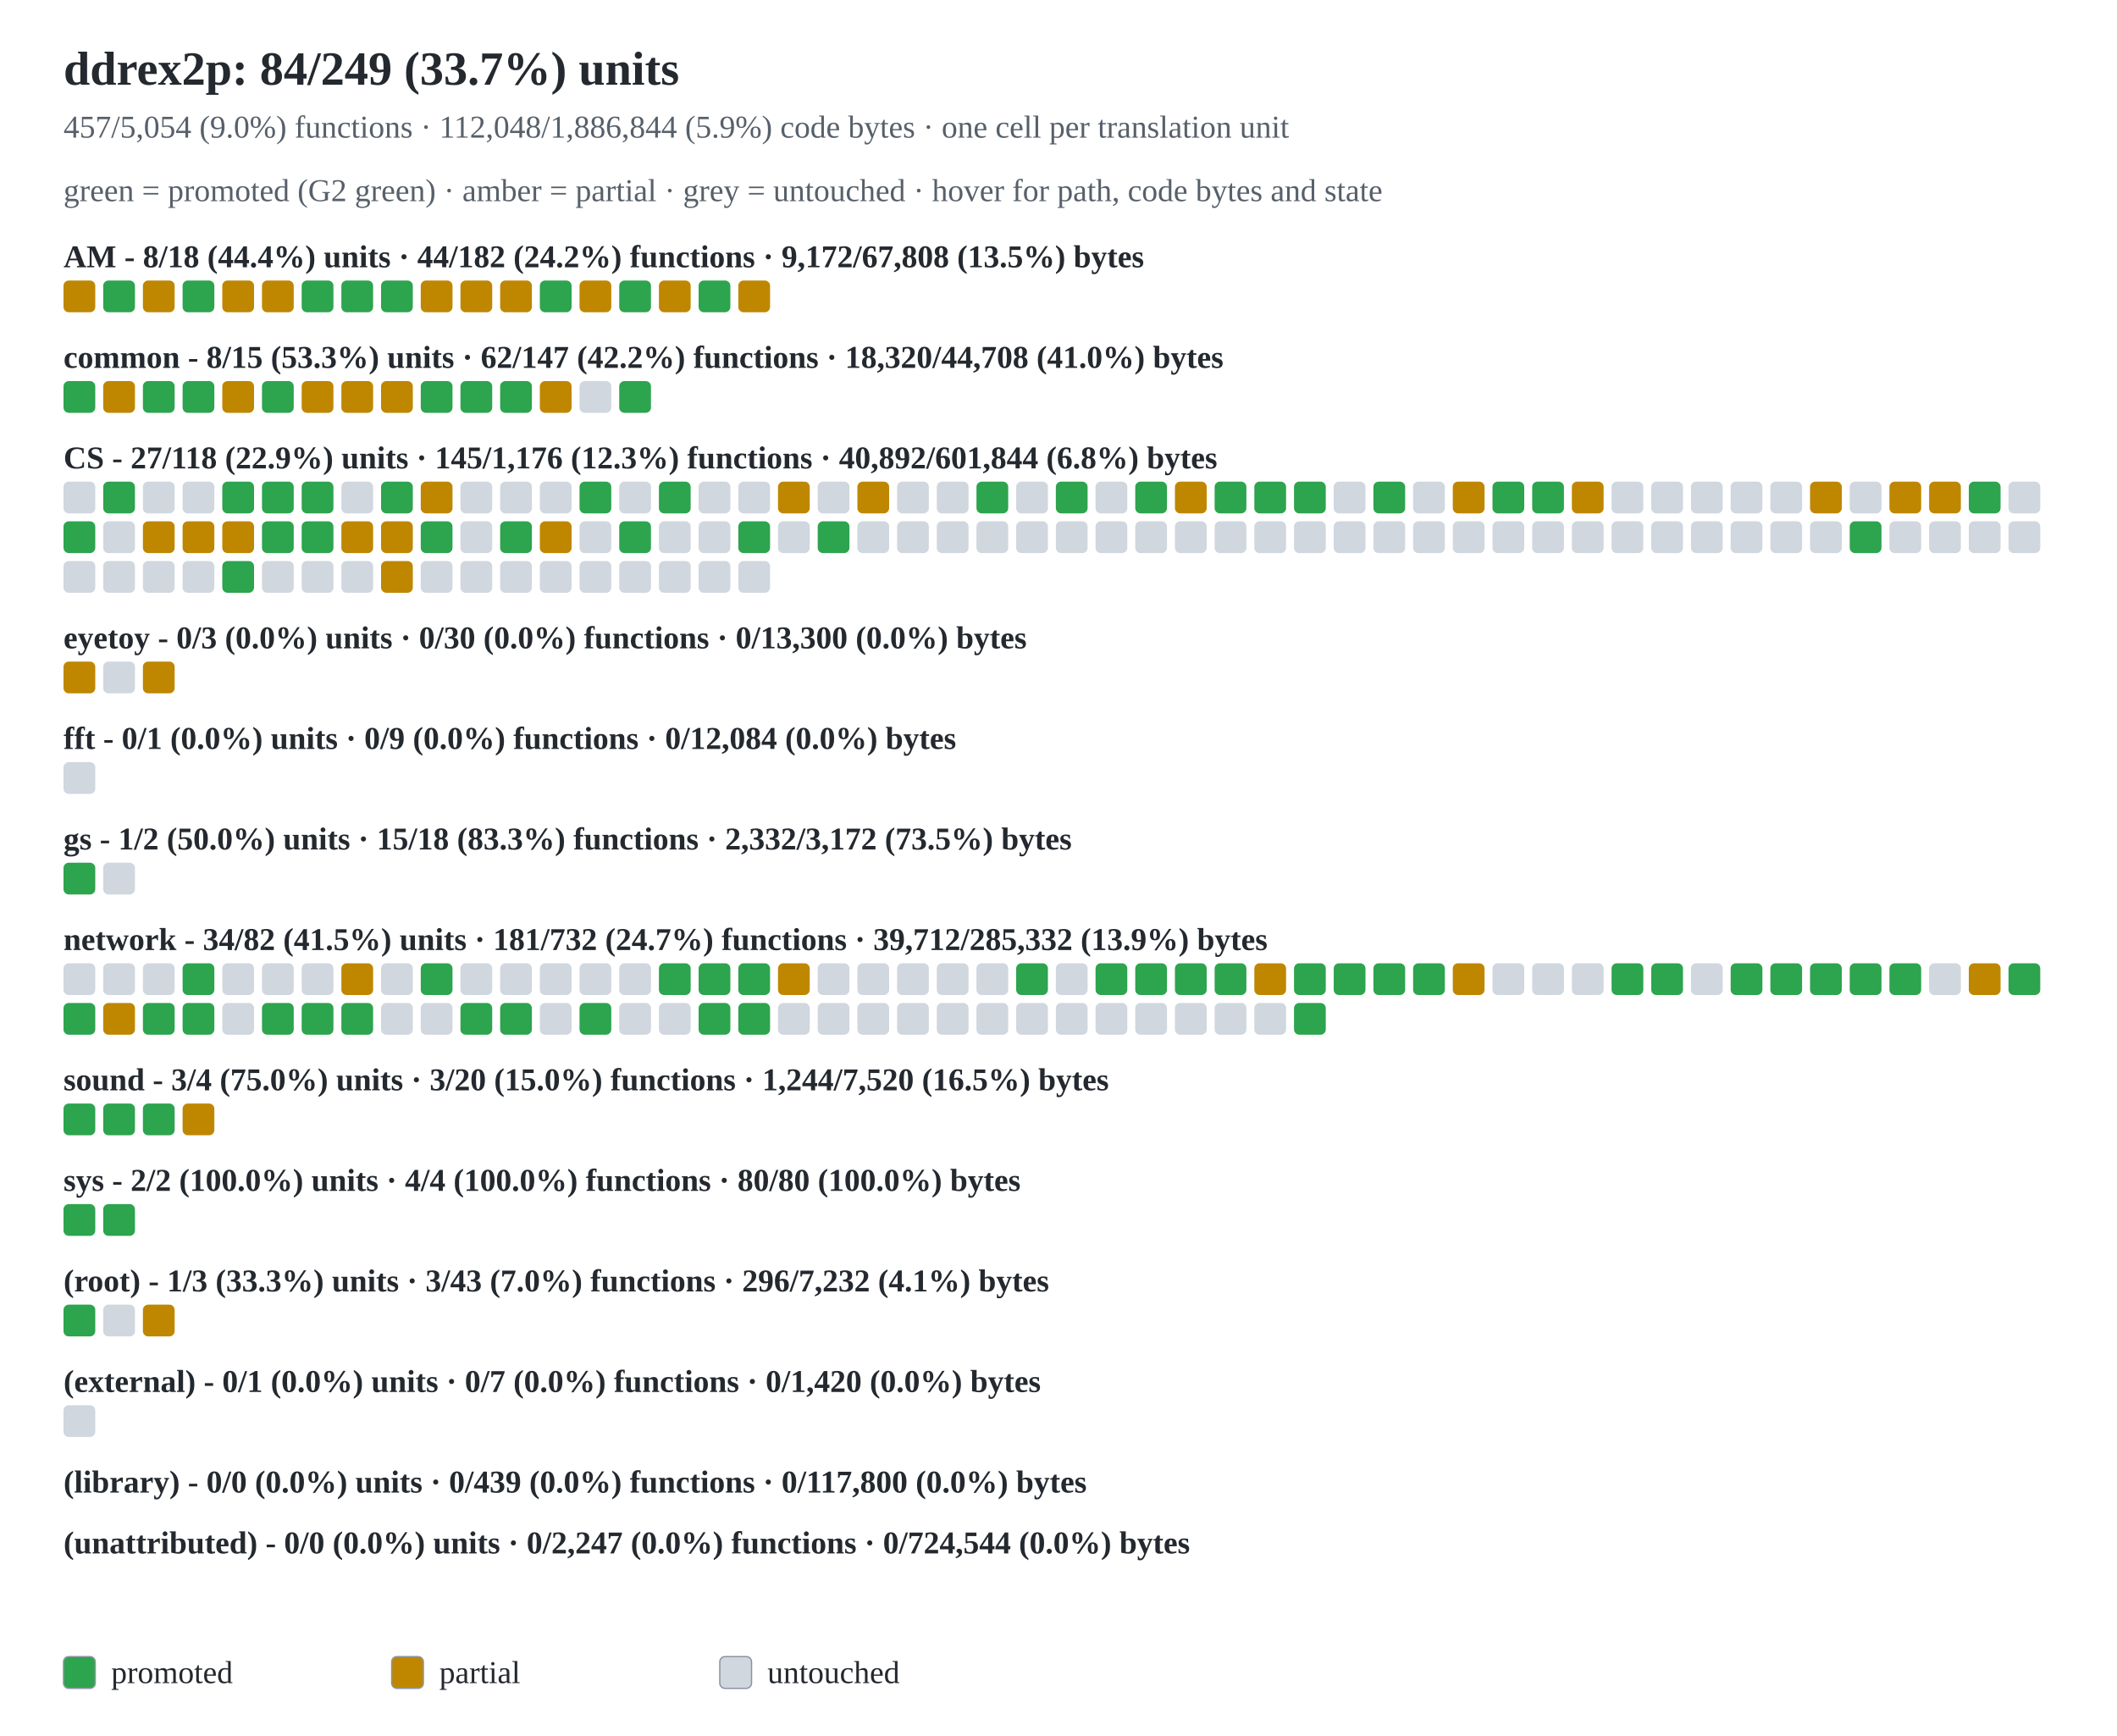
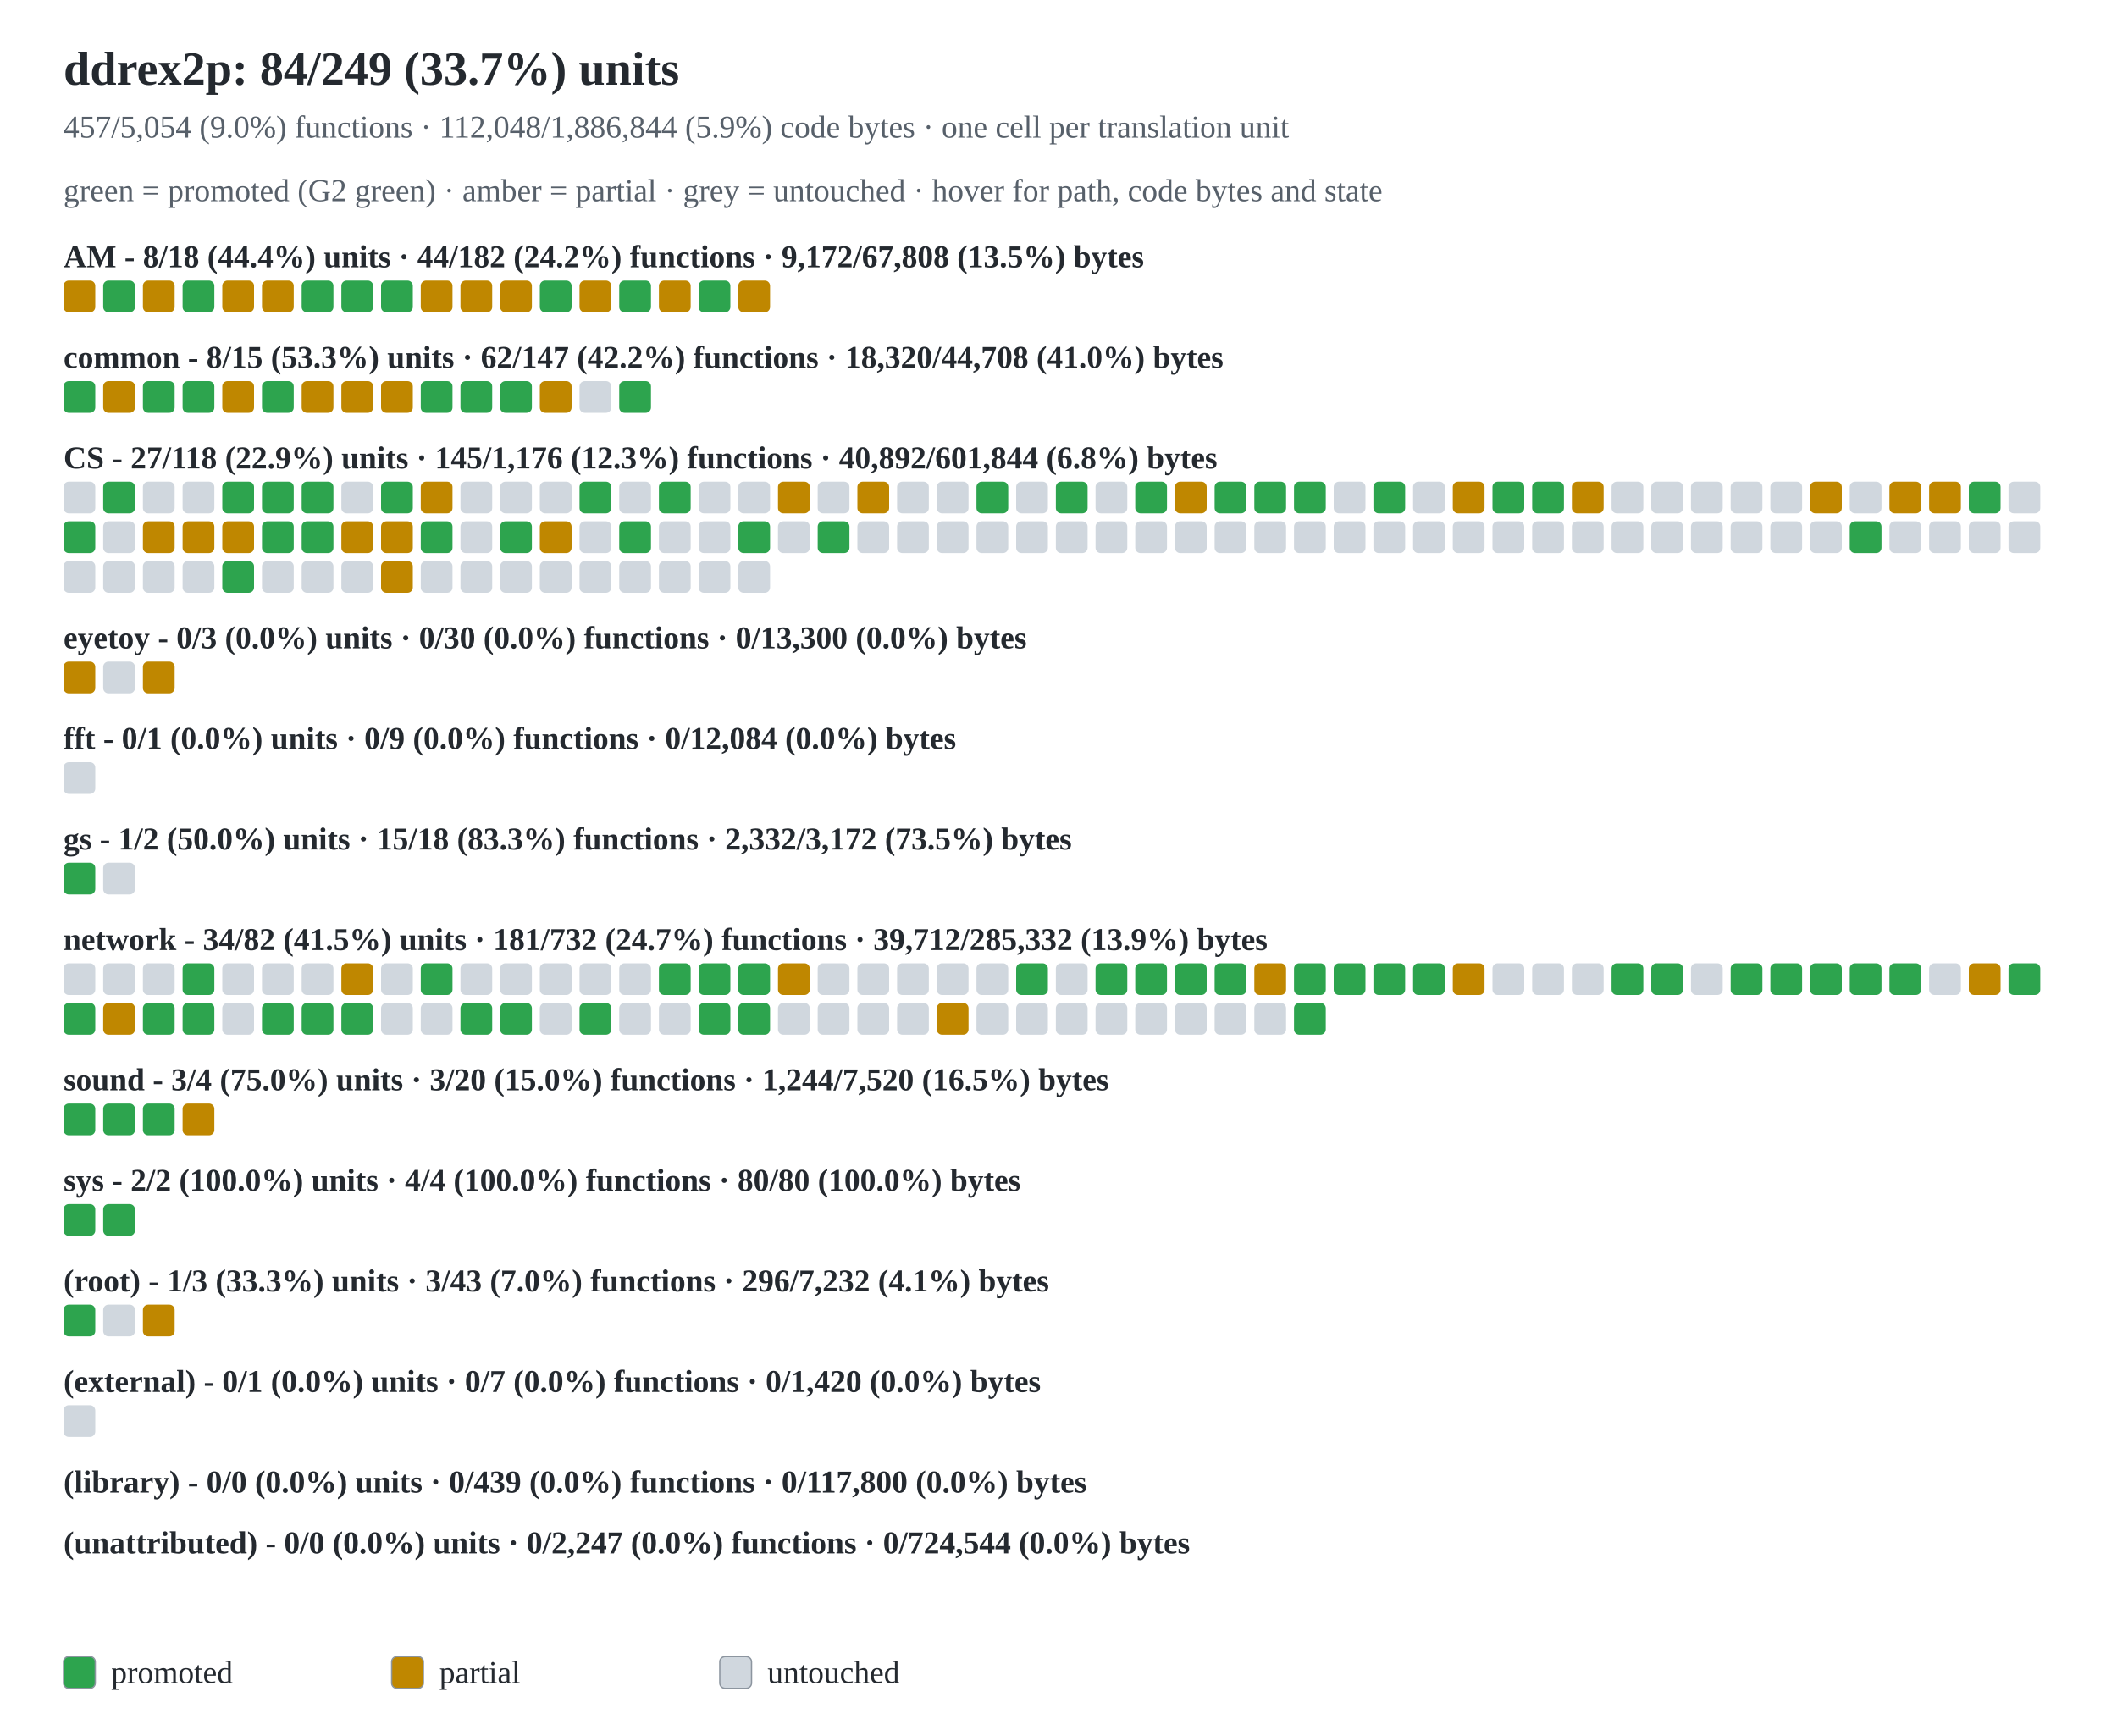
<svg xmlns="http://www.w3.org/2000/svg" width="800" height="656" viewBox="0 0 800 656" role="img" aria-label="ddrex2p translation unit heatmap">
  <rect width="800" height="656" fill="#ffffff" />
  <text x="24" y="32" font-size="18" font-weight="600" fill="#24292f">ddrex2p: 84/249 (33.7%) units</text>
  <text x="24" y="52" font-size="12" fill="#57606a">457/5,054 (9.0%) functions · 112,048/1,886,844 (5.9%) code bytes · one cell per translation unit</text>
  <text x="24" y="76" font-size="12" fill="#57606a">green = promoted (G2 green) · amber = partial · grey = untouched · hover for path, code bytes and state</text>
  <g class="module" data-module="AM">
    <text x="24" y="101" font-size="12" font-weight="600" fill="#24292f">AM - 8/18 (44.4%) units · 44/182 (24.2%) functions · 9,172/67,808 (13.5%) bytes</text>
    <rect class="cell" data-state="partial" x="24" y="106" width="12" height="12" rx="2" fill="#bf8700" />
    <rect class="cell" data-state="promoted" x="39" y="106" width="12" height="12" rx="2" fill="#2da44e" />
    <rect class="cell" data-state="partial" x="54" y="106" width="12" height="12" rx="2" fill="#bf8700" />
    <rect class="cell" data-state="promoted" x="69" y="106" width="12" height="12" rx="2" fill="#2da44e" />
    <rect class="cell" data-state="partial" x="84" y="106" width="12" height="12" rx="2" fill="#bf8700" />
    <rect class="cell" data-state="partial" x="99" y="106" width="12" height="12" rx="2" fill="#bf8700" />
    <rect class="cell" data-state="promoted" x="114" y="106" width="12" height="12" rx="2" fill="#2da44e" />
    <rect class="cell" data-state="promoted" x="129" y="106" width="12" height="12" rx="2" fill="#2da44e" />
    <rect class="cell" data-state="promoted" x="144" y="106" width="12" height="12" rx="2" fill="#2da44e" />
    <rect class="cell" data-state="partial" x="159" y="106" width="12" height="12" rx="2" fill="#bf8700" />
    <rect class="cell" data-state="partial" x="174" y="106" width="12" height="12" rx="2" fill="#bf8700" />
    <rect class="cell" data-state="partial" x="189" y="106" width="12" height="12" rx="2" fill="#bf8700" />
    <rect class="cell" data-state="promoted" x="204" y="106" width="12" height="12" rx="2" fill="#2da44e" />
    <rect class="cell" data-state="partial" x="219" y="106" width="12" height="12" rx="2" fill="#bf8700" />
    <rect class="cell" data-state="promoted" x="234" y="106" width="12" height="12" rx="2" fill="#2da44e" />
    <rect class="cell" data-state="partial" x="249" y="106" width="12" height="12" rx="2" fill="#bf8700" />
    <rect class="cell" data-state="promoted" x="264" y="106" width="12" height="12" rx="2" fill="#2da44e" />
    <rect class="cell" data-state="partial" x="279" y="106" width="12" height="12" rx="2" fill="#bf8700" />
  </g>
  <g class="module" data-module="common">
    <text x="24" y="139" font-size="12" font-weight="600" fill="#24292f">common - 8/15 (53.3%) units · 62/147 (42.2%) functions · 18,320/44,708 (41.0%) bytes</text>
    <rect class="cell" data-state="promoted" x="24" y="144" width="12" height="12" rx="2" fill="#2da44e" />
    <rect class="cell" data-state="partial" x="39" y="144" width="12" height="12" rx="2" fill="#bf8700" />
    <rect class="cell" data-state="promoted" x="54" y="144" width="12" height="12" rx="2" fill="#2da44e" />
    <rect class="cell" data-state="promoted" x="69" y="144" width="12" height="12" rx="2" fill="#2da44e" />
    <rect class="cell" data-state="partial" x="84" y="144" width="12" height="12" rx="2" fill="#bf8700" />
    <rect class="cell" data-state="promoted" x="99" y="144" width="12" height="12" rx="2" fill="#2da44e" />
    <rect class="cell" data-state="partial" x="114" y="144" width="12" height="12" rx="2" fill="#bf8700" />
    <rect class="cell" data-state="partial" x="129" y="144" width="12" height="12" rx="2" fill="#bf8700" />
    <rect class="cell" data-state="partial" x="144" y="144" width="12" height="12" rx="2" fill="#bf8700" />
    <rect class="cell" data-state="promoted" x="159" y="144" width="12" height="12" rx="2" fill="#2da44e" />
    <rect class="cell" data-state="promoted" x="174" y="144" width="12" height="12" rx="2" fill="#2da44e" />
    <rect class="cell" data-state="promoted" x="189" y="144" width="12" height="12" rx="2" fill="#2da44e" />
    <rect class="cell" data-state="partial" x="204" y="144" width="12" height="12" rx="2" fill="#bf8700" />
    <rect class="cell" data-state="untouched" x="219" y="144" width="12" height="12" rx="2" fill="#d0d7de" />
    <rect class="cell" data-state="promoted" x="234" y="144" width="12" height="12" rx="2" fill="#2da44e" />
  </g>
  <g class="module" data-module="CS">
    <text x="24" y="177" font-size="12" font-weight="600" fill="#24292f">CS - 27/118 (22.9%) units · 145/1,176 (12.3%) functions · 40,892/601,844 (6.8%) bytes</text>
    <rect class="cell" data-state="untouched" x="24" y="182" width="12" height="12" rx="2" fill="#d0d7de" />
    <rect class="cell" data-state="promoted" x="39" y="182" width="12" height="12" rx="2" fill="#2da44e" />
    <rect class="cell" data-state="untouched" x="54" y="182" width="12" height="12" rx="2" fill="#d0d7de" />
    <rect class="cell" data-state="untouched" x="69" y="182" width="12" height="12" rx="2" fill="#d0d7de" />
    <rect class="cell" data-state="promoted" x="84" y="182" width="12" height="12" rx="2" fill="#2da44e" />
    <rect class="cell" data-state="promoted" x="99" y="182" width="12" height="12" rx="2" fill="#2da44e" />
    <rect class="cell" data-state="promoted" x="114" y="182" width="12" height="12" rx="2" fill="#2da44e" />
    <rect class="cell" data-state="untouched" x="129" y="182" width="12" height="12" rx="2" fill="#d0d7de" />
    <rect class="cell" data-state="promoted" x="144" y="182" width="12" height="12" rx="2" fill="#2da44e" />
    <rect class="cell" data-state="partial" x="159" y="182" width="12" height="12" rx="2" fill="#bf8700" />
    <rect class="cell" data-state="untouched" x="174" y="182" width="12" height="12" rx="2" fill="#d0d7de" />
    <rect class="cell" data-state="untouched" x="189" y="182" width="12" height="12" rx="2" fill="#d0d7de" />
    <rect class="cell" data-state="untouched" x="204" y="182" width="12" height="12" rx="2" fill="#d0d7de" />
    <rect class="cell" data-state="promoted" x="219" y="182" width="12" height="12" rx="2" fill="#2da44e" />
    <rect class="cell" data-state="untouched" x="234" y="182" width="12" height="12" rx="2" fill="#d0d7de" />
    <rect class="cell" data-state="promoted" x="249" y="182" width="12" height="12" rx="2" fill="#2da44e" />
    <rect class="cell" data-state="untouched" x="264" y="182" width="12" height="12" rx="2" fill="#d0d7de" />
    <rect class="cell" data-state="untouched" x="279" y="182" width="12" height="12" rx="2" fill="#d0d7de" />
    <rect class="cell" data-state="partial" x="294" y="182" width="12" height="12" rx="2" fill="#bf8700" />
    <rect class="cell" data-state="untouched" x="309" y="182" width="12" height="12" rx="2" fill="#d0d7de" />
    <rect class="cell" data-state="partial" x="324" y="182" width="12" height="12" rx="2" fill="#bf8700" />
    <rect class="cell" data-state="untouched" x="339" y="182" width="12" height="12" rx="2" fill="#d0d7de" />
    <rect class="cell" data-state="untouched" x="354" y="182" width="12" height="12" rx="2" fill="#d0d7de" />
    <rect class="cell" data-state="promoted" x="369" y="182" width="12" height="12" rx="2" fill="#2da44e" />
    <rect class="cell" data-state="untouched" x="384" y="182" width="12" height="12" rx="2" fill="#d0d7de" />
    <rect class="cell" data-state="promoted" x="399" y="182" width="12" height="12" rx="2" fill="#2da44e" />
    <rect class="cell" data-state="untouched" x="414" y="182" width="12" height="12" rx="2" fill="#d0d7de" />
    <rect class="cell" data-state="promoted" x="429" y="182" width="12" height="12" rx="2" fill="#2da44e" />
    <rect class="cell" data-state="partial" x="444" y="182" width="12" height="12" rx="2" fill="#bf8700" />
    <rect class="cell" data-state="promoted" x="459" y="182" width="12" height="12" rx="2" fill="#2da44e" />
    <rect class="cell" data-state="promoted" x="474" y="182" width="12" height="12" rx="2" fill="#2da44e" />
    <rect class="cell" data-state="promoted" x="489" y="182" width="12" height="12" rx="2" fill="#2da44e" />
    <rect class="cell" data-state="untouched" x="504" y="182" width="12" height="12" rx="2" fill="#d0d7de" />
    <rect class="cell" data-state="promoted" x="519" y="182" width="12" height="12" rx="2" fill="#2da44e" />
    <rect class="cell" data-state="untouched" x="534" y="182" width="12" height="12" rx="2" fill="#d0d7de" />
    <rect class="cell" data-state="partial" x="549" y="182" width="12" height="12" rx="2" fill="#bf8700" />
    <rect class="cell" data-state="promoted" x="564" y="182" width="12" height="12" rx="2" fill="#2da44e" />
    <rect class="cell" data-state="promoted" x="579" y="182" width="12" height="12" rx="2" fill="#2da44e" />
    <rect class="cell" data-state="partial" x="594" y="182" width="12" height="12" rx="2" fill="#bf8700" />
    <rect class="cell" data-state="untouched" x="609" y="182" width="12" height="12" rx="2" fill="#d0d7de" />
    <rect class="cell" data-state="untouched" x="624" y="182" width="12" height="12" rx="2" fill="#d0d7de" />
    <rect class="cell" data-state="untouched" x="639" y="182" width="12" height="12" rx="2" fill="#d0d7de" />
    <rect class="cell" data-state="untouched" x="654" y="182" width="12" height="12" rx="2" fill="#d0d7de" />
    <rect class="cell" data-state="untouched" x="669" y="182" width="12" height="12" rx="2" fill="#d0d7de" />
    <rect class="cell" data-state="partial" x="684" y="182" width="12" height="12" rx="2" fill="#bf8700" />
    <rect class="cell" data-state="untouched" x="699" y="182" width="12" height="12" rx="2" fill="#d0d7de" />
    <rect class="cell" data-state="partial" x="714" y="182" width="12" height="12" rx="2" fill="#bf8700" />
    <rect class="cell" data-state="partial" x="729" y="182" width="12" height="12" rx="2" fill="#bf8700" />
    <rect class="cell" data-state="promoted" x="744" y="182" width="12" height="12" rx="2" fill="#2da44e" />
    <rect class="cell" data-state="untouched" x="759" y="182" width="12" height="12" rx="2" fill="#d0d7de" />
    <rect class="cell" data-state="promoted" x="24" y="197" width="12" height="12" rx="2" fill="#2da44e" />
    <rect class="cell" data-state="untouched" x="39" y="197" width="12" height="12" rx="2" fill="#d0d7de" />
    <rect class="cell" data-state="partial" x="54" y="197" width="12" height="12" rx="2" fill="#bf8700" />
    <rect class="cell" data-state="partial" x="69" y="197" width="12" height="12" rx="2" fill="#bf8700" />
    <rect class="cell" data-state="partial" x="84" y="197" width="12" height="12" rx="2" fill="#bf8700" />
    <rect class="cell" data-state="promoted" x="99" y="197" width="12" height="12" rx="2" fill="#2da44e" />
    <rect class="cell" data-state="promoted" x="114" y="197" width="12" height="12" rx="2" fill="#2da44e" />
    <rect class="cell" data-state="partial" x="129" y="197" width="12" height="12" rx="2" fill="#bf8700" />
    <rect class="cell" data-state="partial" x="144" y="197" width="12" height="12" rx="2" fill="#bf8700" />
    <rect class="cell" data-state="promoted" x="159" y="197" width="12" height="12" rx="2" fill="#2da44e" />
    <rect class="cell" data-state="untouched" x="174" y="197" width="12" height="12" rx="2" fill="#d0d7de" />
    <rect class="cell" data-state="promoted" x="189" y="197" width="12" height="12" rx="2" fill="#2da44e" />
    <rect class="cell" data-state="partial" x="204" y="197" width="12" height="12" rx="2" fill="#bf8700" />
    <rect class="cell" data-state="untouched" x="219" y="197" width="12" height="12" rx="2" fill="#d0d7de" />
    <rect class="cell" data-state="promoted" x="234" y="197" width="12" height="12" rx="2" fill="#2da44e" />
    <rect class="cell" data-state="untouched" x="249" y="197" width="12" height="12" rx="2" fill="#d0d7de" />
    <rect class="cell" data-state="untouched" x="264" y="197" width="12" height="12" rx="2" fill="#d0d7de" />
    <rect class="cell" data-state="promoted" x="279" y="197" width="12" height="12" rx="2" fill="#2da44e" />
    <rect class="cell" data-state="untouched" x="294" y="197" width="12" height="12" rx="2" fill="#d0d7de" />
    <rect class="cell" data-state="promoted" x="309" y="197" width="12" height="12" rx="2" fill="#2da44e" />
    <rect class="cell" data-state="untouched" x="324" y="197" width="12" height="12" rx="2" fill="#d0d7de" />
    <rect class="cell" data-state="untouched" x="339" y="197" width="12" height="12" rx="2" fill="#d0d7de" />
    <rect class="cell" data-state="untouched" x="354" y="197" width="12" height="12" rx="2" fill="#d0d7de" />
    <rect class="cell" data-state="untouched" x="369" y="197" width="12" height="12" rx="2" fill="#d0d7de" />
    <rect class="cell" data-state="untouched" x="384" y="197" width="12" height="12" rx="2" fill="#d0d7de" />
    <rect class="cell" data-state="untouched" x="399" y="197" width="12" height="12" rx="2" fill="#d0d7de" />
    <rect class="cell" data-state="untouched" x="414" y="197" width="12" height="12" rx="2" fill="#d0d7de" />
    <rect class="cell" data-state="untouched" x="429" y="197" width="12" height="12" rx="2" fill="#d0d7de" />
    <rect class="cell" data-state="untouched" x="444" y="197" width="12" height="12" rx="2" fill="#d0d7de" />
    <rect class="cell" data-state="untouched" x="459" y="197" width="12" height="12" rx="2" fill="#d0d7de" />
    <rect class="cell" data-state="untouched" x="474" y="197" width="12" height="12" rx="2" fill="#d0d7de" />
    <rect class="cell" data-state="untouched" x="489" y="197" width="12" height="12" rx="2" fill="#d0d7de" />
    <rect class="cell" data-state="untouched" x="504" y="197" width="12" height="12" rx="2" fill="#d0d7de" />
    <rect class="cell" data-state="untouched" x="519" y="197" width="12" height="12" rx="2" fill="#d0d7de" />
    <rect class="cell" data-state="untouched" x="534" y="197" width="12" height="12" rx="2" fill="#d0d7de" />
    <rect class="cell" data-state="untouched" x="549" y="197" width="12" height="12" rx="2" fill="#d0d7de" />
    <rect class="cell" data-state="untouched" x="564" y="197" width="12" height="12" rx="2" fill="#d0d7de" />
    <rect class="cell" data-state="untouched" x="579" y="197" width="12" height="12" rx="2" fill="#d0d7de" />
    <rect class="cell" data-state="untouched" x="594" y="197" width="12" height="12" rx="2" fill="#d0d7de" />
    <rect class="cell" data-state="untouched" x="609" y="197" width="12" height="12" rx="2" fill="#d0d7de" />
    <rect class="cell" data-state="untouched" x="624" y="197" width="12" height="12" rx="2" fill="#d0d7de" />
    <rect class="cell" data-state="untouched" x="639" y="197" width="12" height="12" rx="2" fill="#d0d7de" />
    <rect class="cell" data-state="untouched" x="654" y="197" width="12" height="12" rx="2" fill="#d0d7de" />
    <rect class="cell" data-state="untouched" x="669" y="197" width="12" height="12" rx="2" fill="#d0d7de" />
    <rect class="cell" data-state="untouched" x="684" y="197" width="12" height="12" rx="2" fill="#d0d7de" />
    <rect class="cell" data-state="promoted" x="699" y="197" width="12" height="12" rx="2" fill="#2da44e" />
    <rect class="cell" data-state="untouched" x="714" y="197" width="12" height="12" rx="2" fill="#d0d7de" />
    <rect class="cell" data-state="untouched" x="729" y="197" width="12" height="12" rx="2" fill="#d0d7de" />
    <rect class="cell" data-state="untouched" x="744" y="197" width="12" height="12" rx="2" fill="#d0d7de" />
    <rect class="cell" data-state="untouched" x="759" y="197" width="12" height="12" rx="2" fill="#d0d7de" />
    <rect class="cell" data-state="untouched" x="24" y="212" width="12" height="12" rx="2" fill="#d0d7de" />
    <rect class="cell" data-state="untouched" x="39" y="212" width="12" height="12" rx="2" fill="#d0d7de" />
    <rect class="cell" data-state="untouched" x="54" y="212" width="12" height="12" rx="2" fill="#d0d7de" />
    <rect class="cell" data-state="untouched" x="69" y="212" width="12" height="12" rx="2" fill="#d0d7de" />
    <rect class="cell" data-state="promoted" x="84" y="212" width="12" height="12" rx="2" fill="#2da44e" />
    <rect class="cell" data-state="untouched" x="99" y="212" width="12" height="12" rx="2" fill="#d0d7de" />
    <rect class="cell" data-state="untouched" x="114" y="212" width="12" height="12" rx="2" fill="#d0d7de" />
    <rect class="cell" data-state="untouched" x="129" y="212" width="12" height="12" rx="2" fill="#d0d7de" />
    <rect class="cell" data-state="partial" x="144" y="212" width="12" height="12" rx="2" fill="#bf8700" />
    <rect class="cell" data-state="untouched" x="159" y="212" width="12" height="12" rx="2" fill="#d0d7de" />
    <rect class="cell" data-state="untouched" x="174" y="212" width="12" height="12" rx="2" fill="#d0d7de" />
    <rect class="cell" data-state="untouched" x="189" y="212" width="12" height="12" rx="2" fill="#d0d7de" />
    <rect class="cell" data-state="untouched" x="204" y="212" width="12" height="12" rx="2" fill="#d0d7de" />
    <rect class="cell" data-state="untouched" x="219" y="212" width="12" height="12" rx="2" fill="#d0d7de" />
    <rect class="cell" data-state="untouched" x="234" y="212" width="12" height="12" rx="2" fill="#d0d7de" />
    <rect class="cell" data-state="untouched" x="249" y="212" width="12" height="12" rx="2" fill="#d0d7de" />
    <rect class="cell" data-state="untouched" x="264" y="212" width="12" height="12" rx="2" fill="#d0d7de" />
    <rect class="cell" data-state="untouched" x="279" y="212" width="12" height="12" rx="2" fill="#d0d7de" />
  </g>
  <g class="module" data-module="eyetoy">
    <text x="24" y="245" font-size="12" font-weight="600" fill="#24292f">eyetoy - 0/3 (0.0%) units · 0/30 (0.0%) functions · 0/13,300 (0.0%) bytes</text>
    <rect class="cell" data-state="partial" x="24" y="250" width="12" height="12" rx="2" fill="#bf8700" />
    <rect class="cell" data-state="untouched" x="39" y="250" width="12" height="12" rx="2" fill="#d0d7de" />
    <rect class="cell" data-state="partial" x="54" y="250" width="12" height="12" rx="2" fill="#bf8700" />
  </g>
  <g class="module" data-module="fft">
    <text x="24" y="283" font-size="12" font-weight="600" fill="#24292f">fft - 0/1 (0.0%) units · 0/9 (0.0%) functions · 0/12,084 (0.0%) bytes</text>
    <rect class="cell" data-state="untouched" x="24" y="288" width="12" height="12" rx="2" fill="#d0d7de" />
  </g>
  <g class="module" data-module="gs">
    <text x="24" y="321" font-size="12" font-weight="600" fill="#24292f">gs - 1/2 (50.0%) units · 15/18 (83.3%) functions · 2,332/3,172 (73.5%) bytes</text>
    <rect class="cell" data-state="promoted" x="24" y="326" width="12" height="12" rx="2" fill="#2da44e" />
    <rect class="cell" data-state="untouched" x="39" y="326" width="12" height="12" rx="2" fill="#d0d7de" />
  </g>
  <g class="module" data-module="network">
    <text x="24" y="359" font-size="12" font-weight="600" fill="#24292f">network - 34/82 (41.5%) units · 181/732 (24.7%) functions · 39,712/285,332 (13.9%) bytes</text>
    <rect class="cell" data-state="untouched" x="24" y="364" width="12" height="12" rx="2" fill="#d0d7de" />
    <rect class="cell" data-state="untouched" x="39" y="364" width="12" height="12" rx="2" fill="#d0d7de" />
    <rect class="cell" data-state="untouched" x="54" y="364" width="12" height="12" rx="2" fill="#d0d7de" />
    <rect class="cell" data-state="promoted" x="69" y="364" width="12" height="12" rx="2" fill="#2da44e" />
    <rect class="cell" data-state="untouched" x="84" y="364" width="12" height="12" rx="2" fill="#d0d7de" />
    <rect class="cell" data-state="untouched" x="99" y="364" width="12" height="12" rx="2" fill="#d0d7de" />
    <rect class="cell" data-state="untouched" x="114" y="364" width="12" height="12" rx="2" fill="#d0d7de" />
    <rect class="cell" data-state="partial" x="129" y="364" width="12" height="12" rx="2" fill="#bf8700" />
    <rect class="cell" data-state="untouched" x="144" y="364" width="12" height="12" rx="2" fill="#d0d7de" />
    <rect class="cell" data-state="promoted" x="159" y="364" width="12" height="12" rx="2" fill="#2da44e" />
    <rect class="cell" data-state="untouched" x="174" y="364" width="12" height="12" rx="2" fill="#d0d7de" />
    <rect class="cell" data-state="untouched" x="189" y="364" width="12" height="12" rx="2" fill="#d0d7de" />
    <rect class="cell" data-state="untouched" x="204" y="364" width="12" height="12" rx="2" fill="#d0d7de" />
    <rect class="cell" data-state="untouched" x="219" y="364" width="12" height="12" rx="2" fill="#d0d7de" />
    <rect class="cell" data-state="untouched" x="234" y="364" width="12" height="12" rx="2" fill="#d0d7de" />
    <rect class="cell" data-state="promoted" x="249" y="364" width="12" height="12" rx="2" fill="#2da44e" />
    <rect class="cell" data-state="promoted" x="264" y="364" width="12" height="12" rx="2" fill="#2da44e" />
    <rect class="cell" data-state="promoted" x="279" y="364" width="12" height="12" rx="2" fill="#2da44e" />
    <rect class="cell" data-state="partial" x="294" y="364" width="12" height="12" rx="2" fill="#bf8700" />
    <rect class="cell" data-state="untouched" x="309" y="364" width="12" height="12" rx="2" fill="#d0d7de" />
    <rect class="cell" data-state="untouched" x="324" y="364" width="12" height="12" rx="2" fill="#d0d7de" />
    <rect class="cell" data-state="untouched" x="339" y="364" width="12" height="12" rx="2" fill="#d0d7de" />
    <rect class="cell" data-state="untouched" x="354" y="364" width="12" height="12" rx="2" fill="#d0d7de" />
    <rect class="cell" data-state="untouched" x="369" y="364" width="12" height="12" rx="2" fill="#d0d7de" />
    <rect class="cell" data-state="promoted" x="384" y="364" width="12" height="12" rx="2" fill="#2da44e" />
    <rect class="cell" data-state="untouched" x="399" y="364" width="12" height="12" rx="2" fill="#d0d7de" />
    <rect class="cell" data-state="promoted" x="414" y="364" width="12" height="12" rx="2" fill="#2da44e" />
    <rect class="cell" data-state="promoted" x="429" y="364" width="12" height="12" rx="2" fill="#2da44e" />
    <rect class="cell" data-state="promoted" x="444" y="364" width="12" height="12" rx="2" fill="#2da44e" />
    <rect class="cell" data-state="promoted" x="459" y="364" width="12" height="12" rx="2" fill="#2da44e" />
    <rect class="cell" data-state="partial" x="474" y="364" width="12" height="12" rx="2" fill="#bf8700" />
    <rect class="cell" data-state="promoted" x="489" y="364" width="12" height="12" rx="2" fill="#2da44e" />
    <rect class="cell" data-state="promoted" x="504" y="364" width="12" height="12" rx="2" fill="#2da44e" />
    <rect class="cell" data-state="promoted" x="519" y="364" width="12" height="12" rx="2" fill="#2da44e" />
    <rect class="cell" data-state="promoted" x="534" y="364" width="12" height="12" rx="2" fill="#2da44e" />
    <rect class="cell" data-state="partial" x="549" y="364" width="12" height="12" rx="2" fill="#bf8700" />
    <rect class="cell" data-state="untouched" x="564" y="364" width="12" height="12" rx="2" fill="#d0d7de" />
    <rect class="cell" data-state="untouched" x="579" y="364" width="12" height="12" rx="2" fill="#d0d7de" />
    <rect class="cell" data-state="untouched" x="594" y="364" width="12" height="12" rx="2" fill="#d0d7de" />
    <rect class="cell" data-state="promoted" x="609" y="364" width="12" height="12" rx="2" fill="#2da44e" />
    <rect class="cell" data-state="promoted" x="624" y="364" width="12" height="12" rx="2" fill="#2da44e" />
    <rect class="cell" data-state="untouched" x="639" y="364" width="12" height="12" rx="2" fill="#d0d7de" />
    <rect class="cell" data-state="promoted" x="654" y="364" width="12" height="12" rx="2" fill="#2da44e" />
    <rect class="cell" data-state="promoted" x="669" y="364" width="12" height="12" rx="2" fill="#2da44e" />
    <rect class="cell" data-state="promoted" x="684" y="364" width="12" height="12" rx="2" fill="#2da44e" />
    <rect class="cell" data-state="promoted" x="699" y="364" width="12" height="12" rx="2" fill="#2da44e" />
    <rect class="cell" data-state="promoted" x="714" y="364" width="12" height="12" rx="2" fill="#2da44e" />
    <rect class="cell" data-state="untouched" x="729" y="364" width="12" height="12" rx="2" fill="#d0d7de" />
    <rect class="cell" data-state="partial" x="744" y="364" width="12" height="12" rx="2" fill="#bf8700" />
    <rect class="cell" data-state="promoted" x="759" y="364" width="12" height="12" rx="2" fill="#2da44e" />
    <rect class="cell" data-state="promoted" x="24" y="379" width="12" height="12" rx="2" fill="#2da44e" />
    <rect class="cell" data-state="partial" x="39" y="379" width="12" height="12" rx="2" fill="#bf8700" />
    <rect class="cell" data-state="promoted" x="54" y="379" width="12" height="12" rx="2" fill="#2da44e" />
    <rect class="cell" data-state="promoted" x="69" y="379" width="12" height="12" rx="2" fill="#2da44e" />
    <rect class="cell" data-state="untouched" x="84" y="379" width="12" height="12" rx="2" fill="#d0d7de" />
    <rect class="cell" data-state="promoted" x="99" y="379" width="12" height="12" rx="2" fill="#2da44e" />
    <rect class="cell" data-state="promoted" x="114" y="379" width="12" height="12" rx="2" fill="#2da44e" />
    <rect class="cell" data-state="promoted" x="129" y="379" width="12" height="12" rx="2" fill="#2da44e" />
    <rect class="cell" data-state="untouched" x="144" y="379" width="12" height="12" rx="2" fill="#d0d7de" />
    <rect class="cell" data-state="untouched" x="159" y="379" width="12" height="12" rx="2" fill="#d0d7de" />
    <rect class="cell" data-state="promoted" x="174" y="379" width="12" height="12" rx="2" fill="#2da44e" />
    <rect class="cell" data-state="promoted" x="189" y="379" width="12" height="12" rx="2" fill="#2da44e" />
    <rect class="cell" data-state="untouched" x="204" y="379" width="12" height="12" rx="2" fill="#d0d7de" />
    <rect class="cell" data-state="promoted" x="219" y="379" width="12" height="12" rx="2" fill="#2da44e" />
    <rect class="cell" data-state="untouched" x="234" y="379" width="12" height="12" rx="2" fill="#d0d7de" />
    <rect class="cell" data-state="untouched" x="249" y="379" width="12" height="12" rx="2" fill="#d0d7de" />
    <rect class="cell" data-state="promoted" x="264" y="379" width="12" height="12" rx="2" fill="#2da44e" />
    <rect class="cell" data-state="promoted" x="279" y="379" width="12" height="12" rx="2" fill="#2da44e" />
    <rect class="cell" data-state="untouched" x="294" y="379" width="12" height="12" rx="2" fill="#d0d7de" />
    <rect class="cell" data-state="untouched" x="309" y="379" width="12" height="12" rx="2" fill="#d0d7de" />
    <rect class="cell" data-state="untouched" x="324" y="379" width="12" height="12" rx="2" fill="#d0d7de" />
    <rect class="cell" data-state="untouched" x="339" y="379" width="12" height="12" rx="2" fill="#d0d7de" />
-     <rect class="cell" data-state="untouched" x="354" y="379" width="12" height="12" rx="2" fill="#d0d7de" />
+     <rect class="cell" data-state="partial" x="354" y="379" width="12" height="12" rx="2" fill="#bf8700" />
    <rect class="cell" data-state="untouched" x="369" y="379" width="12" height="12" rx="2" fill="#d0d7de" />
    <rect class="cell" data-state="untouched" x="384" y="379" width="12" height="12" rx="2" fill="#d0d7de" />
    <rect class="cell" data-state="untouched" x="399" y="379" width="12" height="12" rx="2" fill="#d0d7de" />
    <rect class="cell" data-state="untouched" x="414" y="379" width="12" height="12" rx="2" fill="#d0d7de" />
    <rect class="cell" data-state="untouched" x="429" y="379" width="12" height="12" rx="2" fill="#d0d7de" />
    <rect class="cell" data-state="untouched" x="444" y="379" width="12" height="12" rx="2" fill="#d0d7de" />
    <rect class="cell" data-state="untouched" x="459" y="379" width="12" height="12" rx="2" fill="#d0d7de" />
    <rect class="cell" data-state="untouched" x="474" y="379" width="12" height="12" rx="2" fill="#d0d7de" />
    <rect class="cell" data-state="promoted" x="489" y="379" width="12" height="12" rx="2" fill="#2da44e" />
  </g>
  <g class="module" data-module="sound">
    <text x="24" y="412" font-size="12" font-weight="600" fill="#24292f">sound - 3/4 (75.0%) units · 3/20 (15.0%) functions · 1,244/7,520 (16.5%) bytes</text>
    <rect class="cell" data-state="promoted" x="24" y="417" width="12" height="12" rx="2" fill="#2da44e" />
    <rect class="cell" data-state="promoted" x="39" y="417" width="12" height="12" rx="2" fill="#2da44e" />
    <rect class="cell" data-state="promoted" x="54" y="417" width="12" height="12" rx="2" fill="#2da44e" />
    <rect class="cell" data-state="partial" x="69" y="417" width="12" height="12" rx="2" fill="#bf8700" />
  </g>
  <g class="module" data-module="sys">
    <text x="24" y="450" font-size="12" font-weight="600" fill="#24292f">sys - 2/2 (100.0%) units · 4/4 (100.0%) functions · 80/80 (100.0%) bytes</text>
    <rect class="cell" data-state="promoted" x="24" y="455" width="12" height="12" rx="2" fill="#2da44e" />
    <rect class="cell" data-state="promoted" x="39" y="455" width="12" height="12" rx="2" fill="#2da44e" />
  </g>
  <g class="module" data-module="(root)">
    <text x="24" y="488" font-size="12" font-weight="600" fill="#24292f">(root) - 1/3 (33.3%) units · 3/43 (7.0%) functions · 296/7,232 (4.1%) bytes</text>
    <rect class="cell" data-state="promoted" x="24" y="493" width="12" height="12" rx="2" fill="#2da44e" />
    <rect class="cell" data-state="untouched" x="39" y="493" width="12" height="12" rx="2" fill="#d0d7de" />
    <rect class="cell" data-state="partial" x="54" y="493" width="12" height="12" rx="2" fill="#bf8700" />
  </g>
  <g class="module" data-module="(external)">
    <text x="24" y="526" font-size="12" font-weight="600" fill="#24292f">(external) - 0/1 (0.0%) units · 0/7 (0.0%) functions · 0/1,420 (0.0%) bytes</text>
    <rect class="cell" data-state="untouched" x="24" y="531" width="12" height="12" rx="2" fill="#d0d7de" />
  </g>
  <g class="module" data-module="(library)">
    <text x="24" y="564" font-size="12" font-weight="600" fill="#24292f">(library) - 0/0 (0.0%) units · 0/439 (0.0%) functions · 0/117,800 (0.0%) bytes</text>
  </g>
  <g class="module" data-module="(unattributed)">
    <text x="24" y="587" font-size="12" font-weight="600" fill="#24292f">(unattributed) - 0/0 (0.0%) units · 0/2,247 (0.0%) functions · 0/724,544 (0.0%) bytes</text>
  </g>
  <g transform="translate(0 626)" class="legend">
    <rect x="24" y="0" width="12" height="12" rx="2" fill="#2da44e" stroke="#8c959f" stroke-width="0.5" />
    <text x="42" y="10" font-size="12" fill="#24292f">promoted</text>
    <rect x="148" y="0" width="12" height="12" rx="2" fill="#bf8700" stroke="#8c959f" stroke-width="0.5" />
    <text x="166" y="10" font-size="12" fill="#24292f">partial</text>
    <rect x="272" y="0" width="12" height="12" rx="2" fill="#d0d7de" stroke="#8c959f" stroke-width="0.5" />
    <text x="290" y="10" font-size="12" fill="#24292f">untouched</text>
  </g>
</svg>
